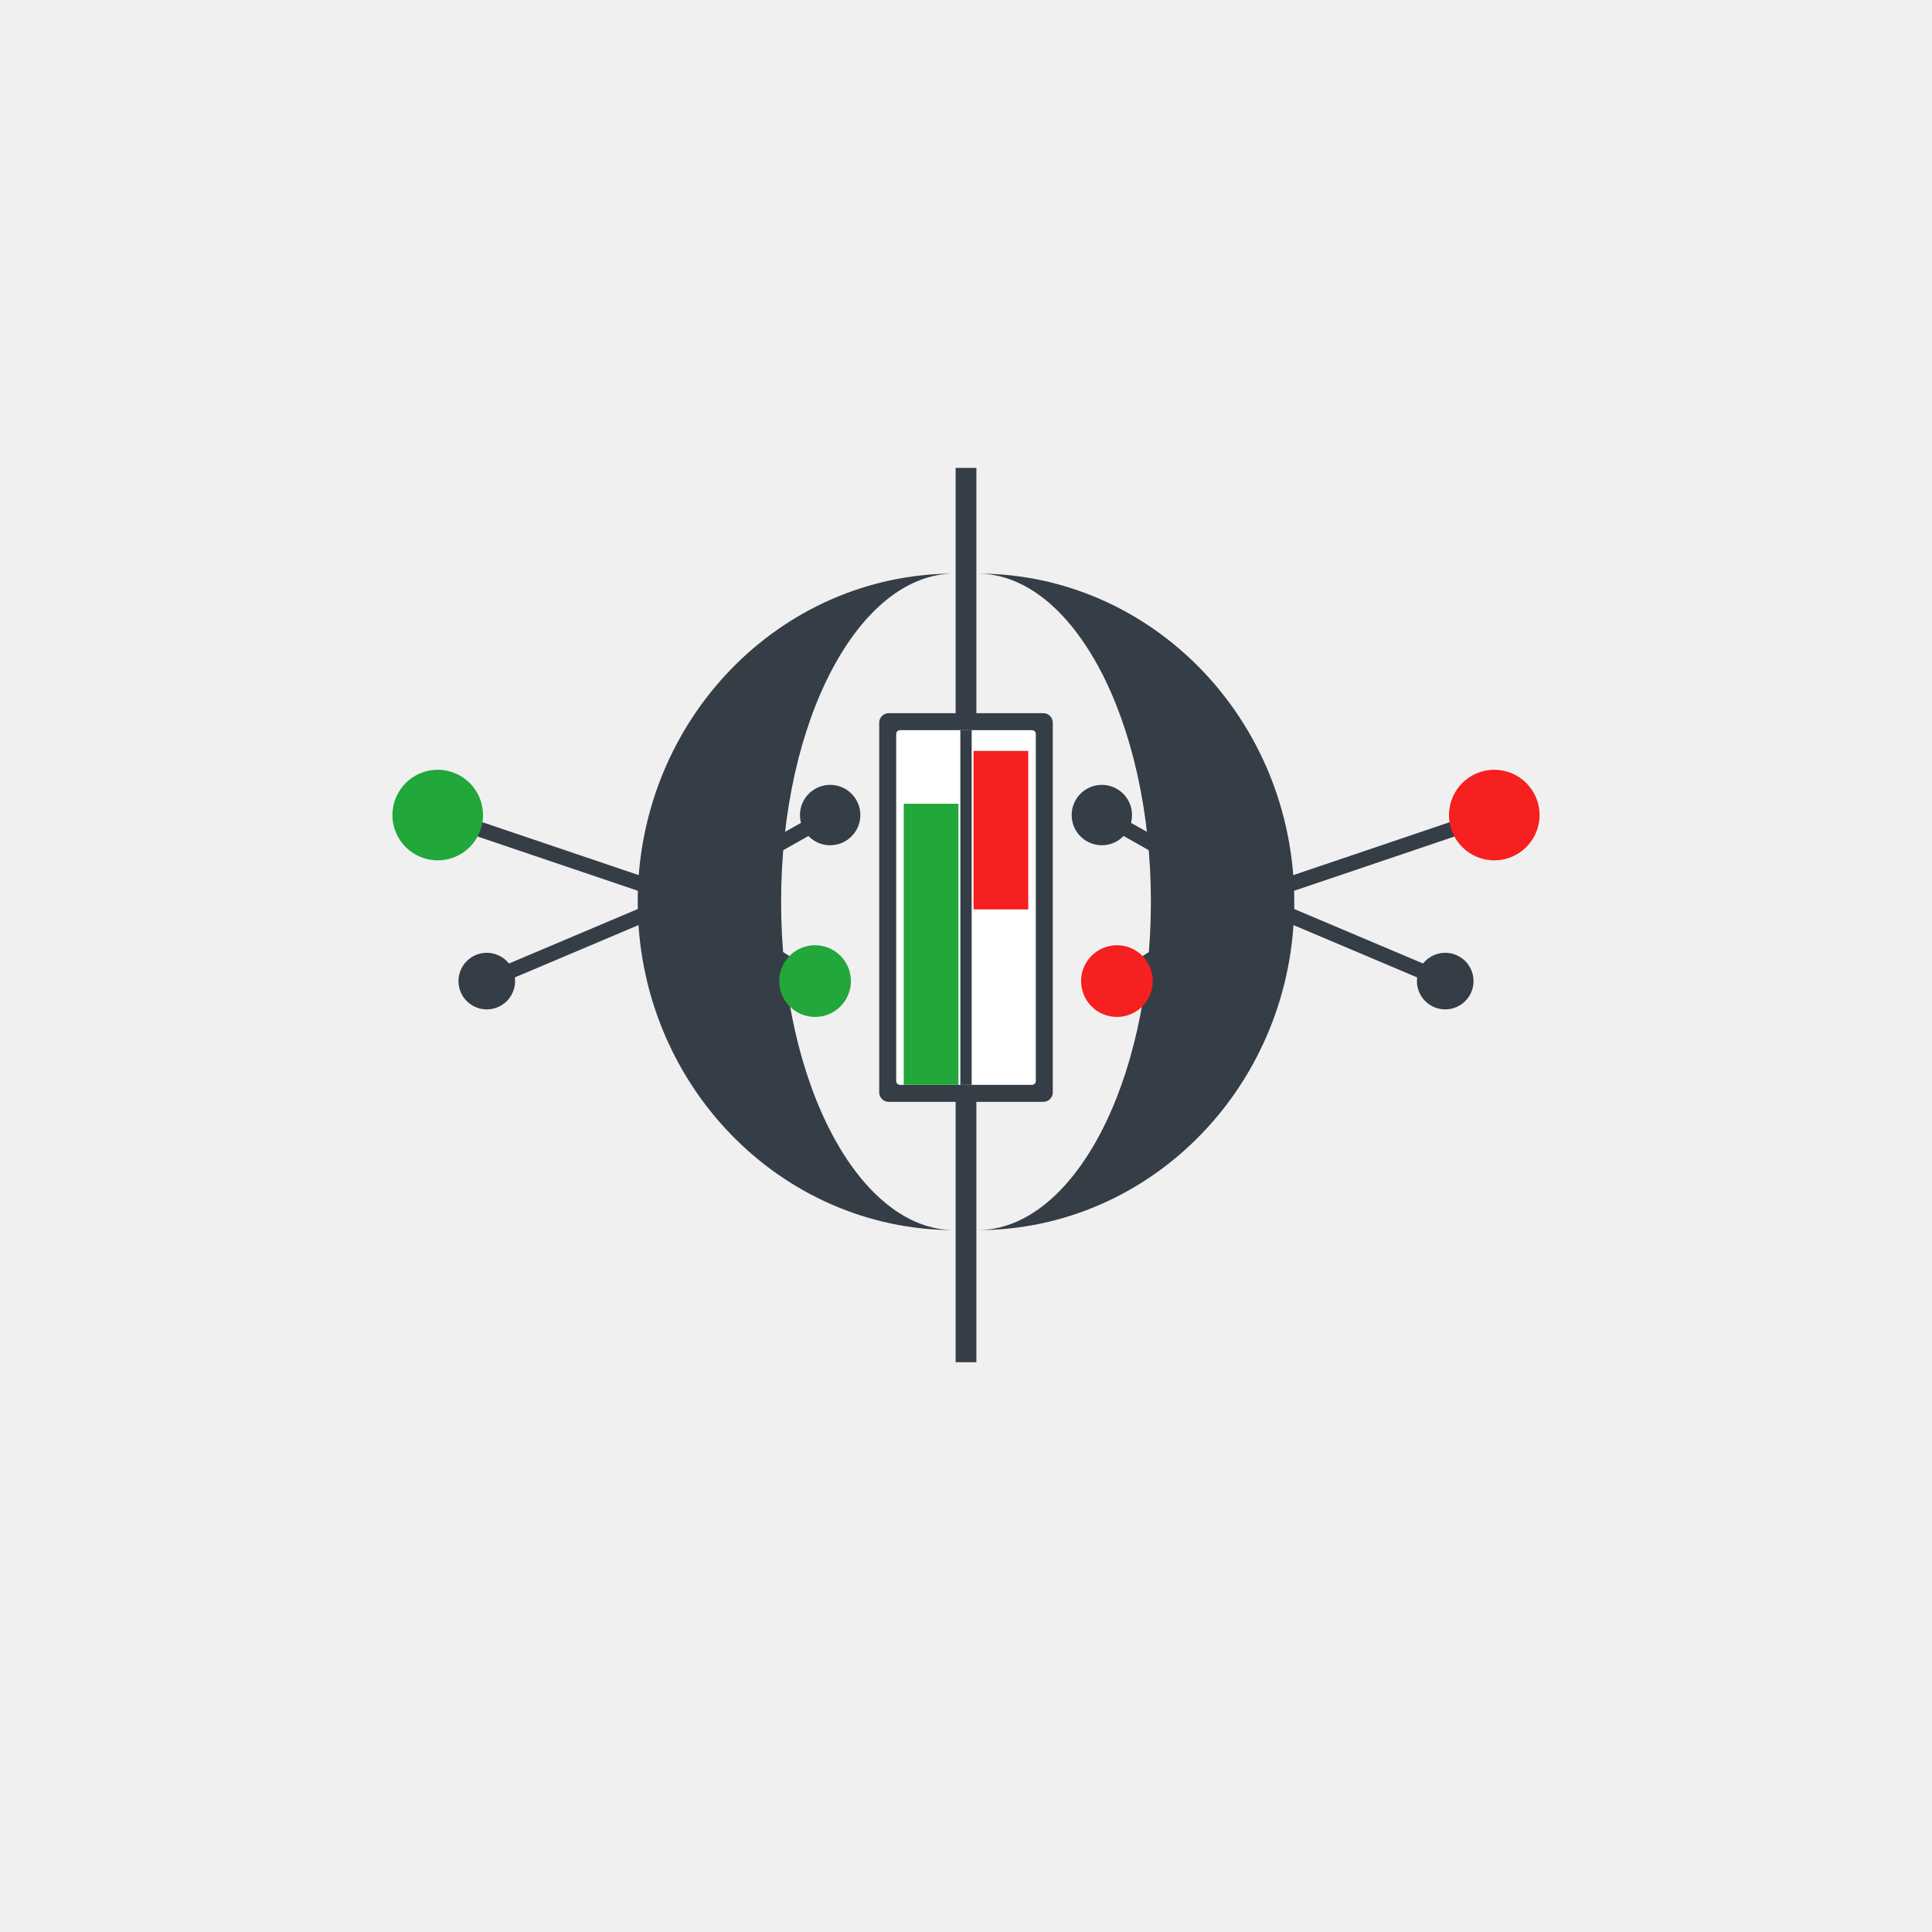
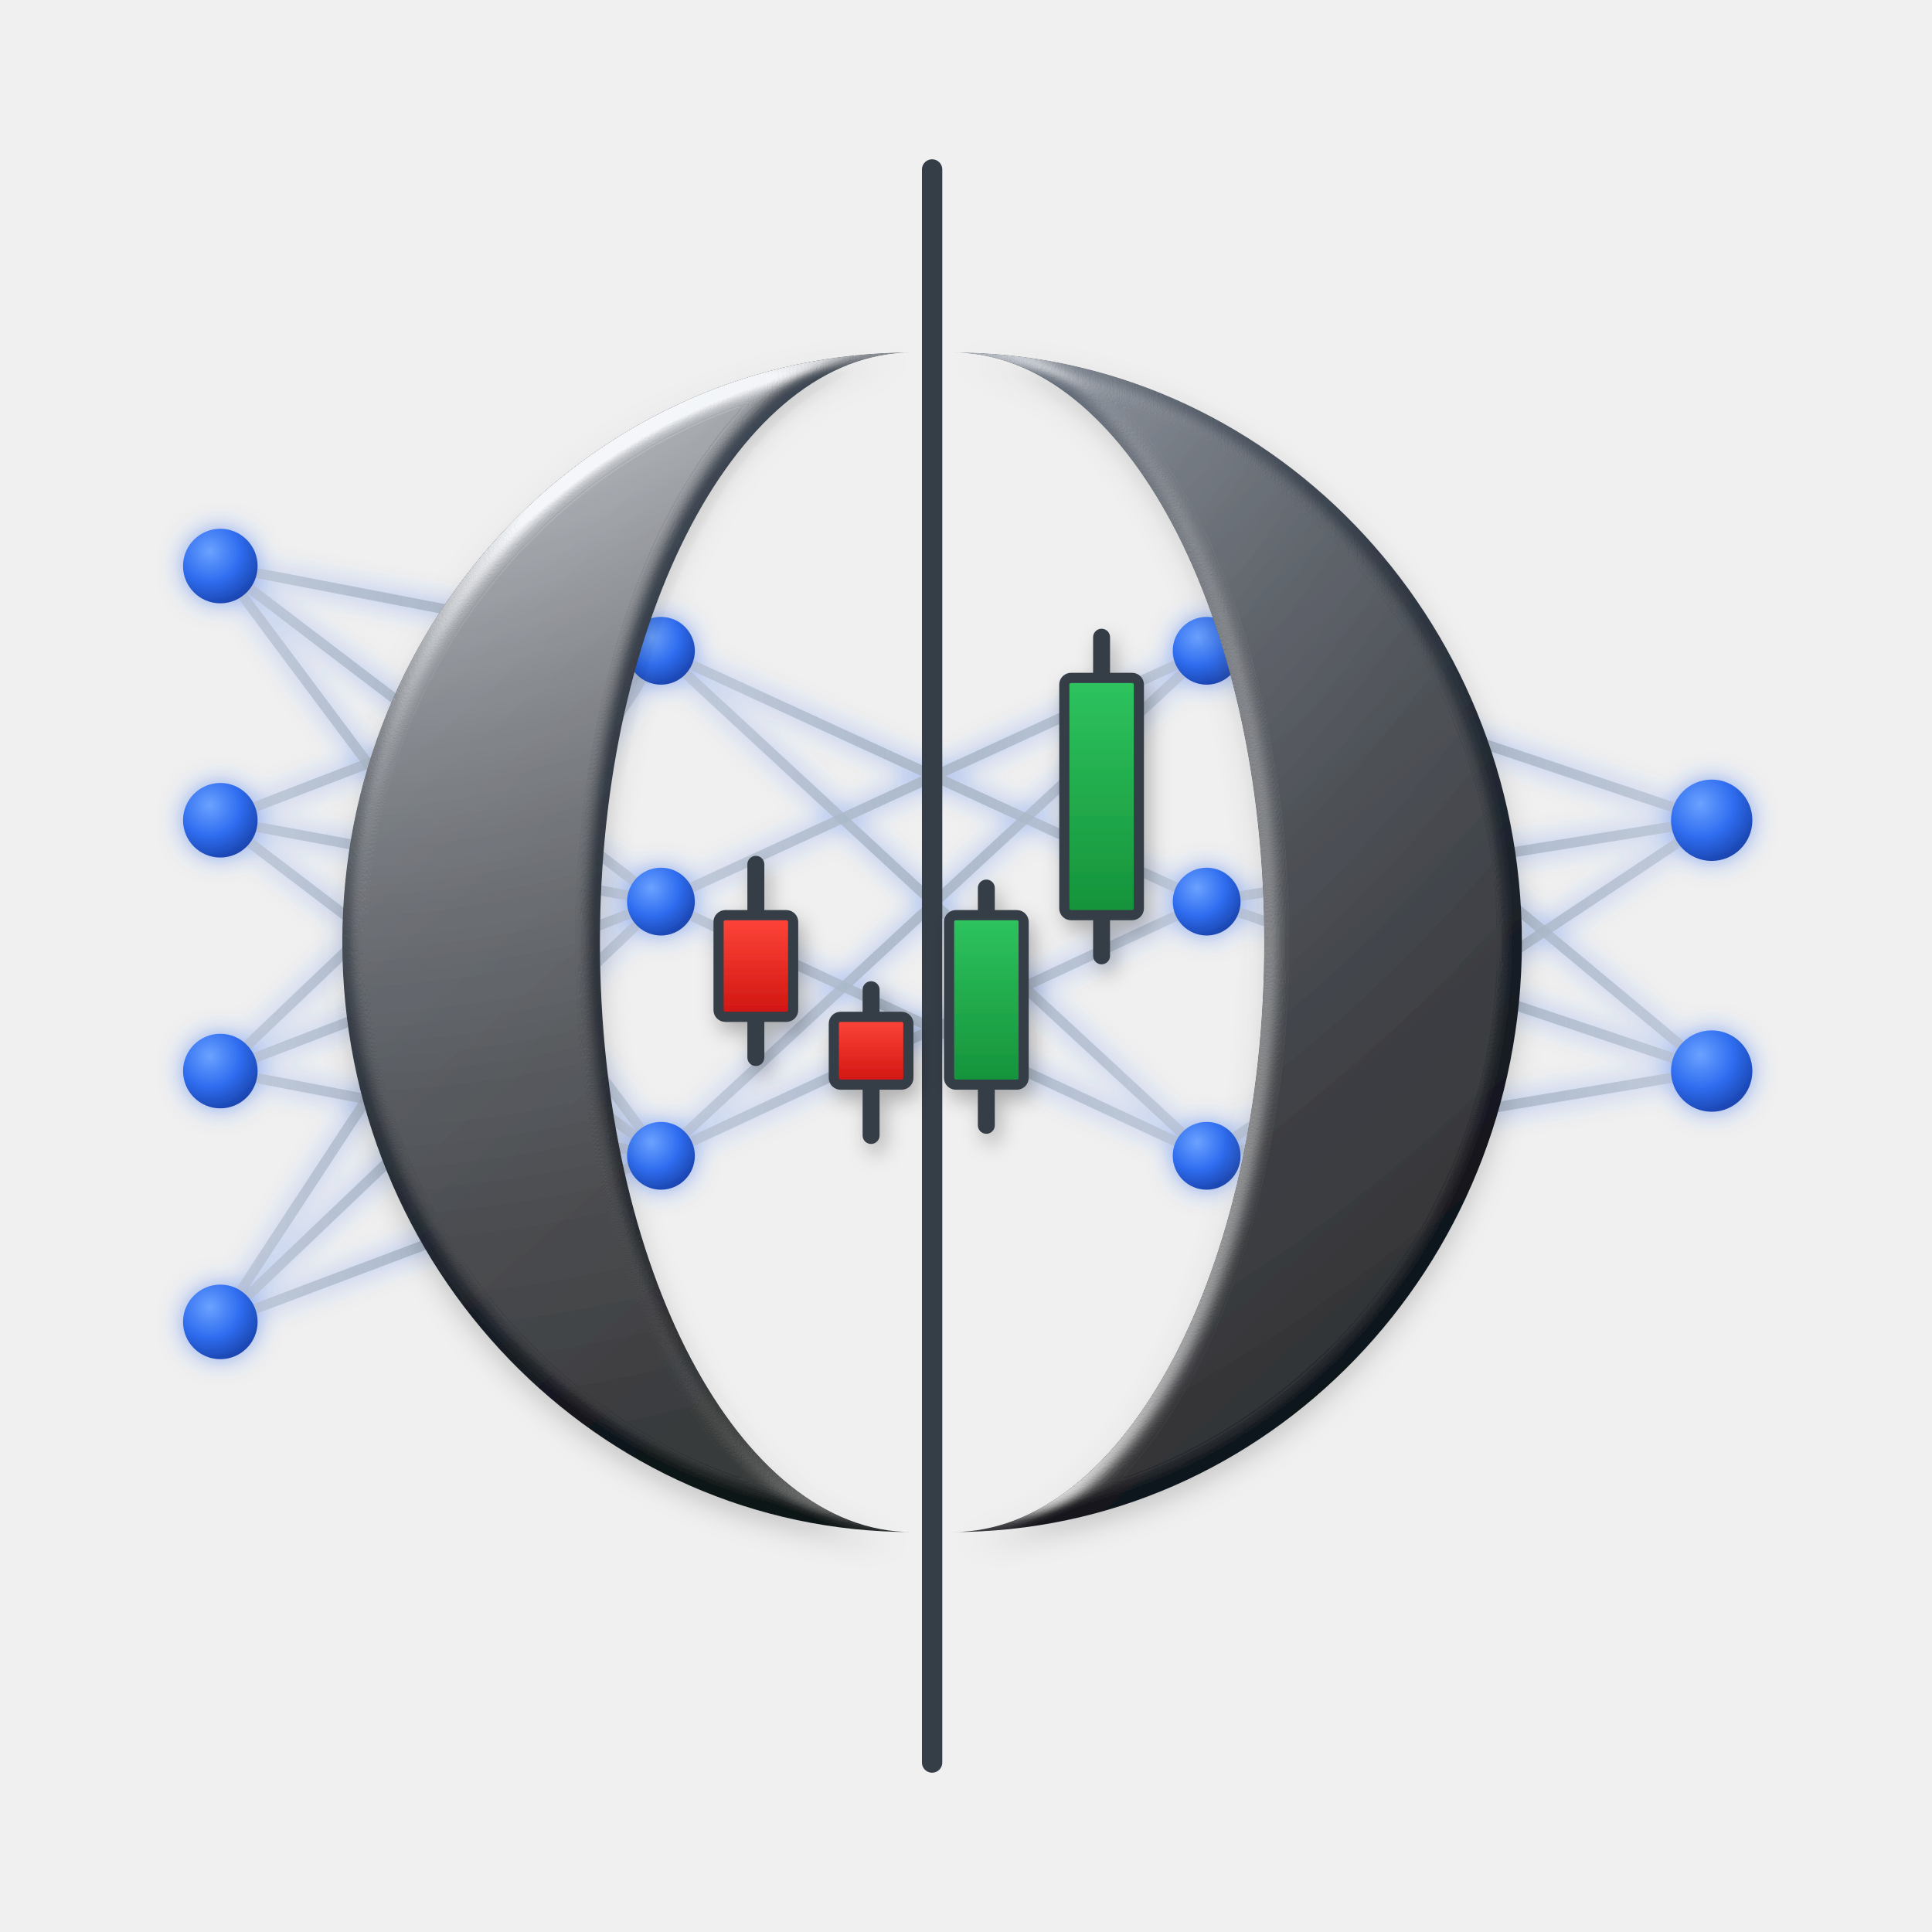
- <svg xmlns="http://www.w3.org/2000/svg" viewBox="0 0 1024 1024" width="1024" height="1024">
+ <svg xmlns="http://www.w3.org/2000/svg" viewBox="237 200 570 570" width="256" height="256">
  <defs>
    <style>
-       .dark  { fill: #353d47; }
-       .green { fill: #21a73a; }
-       .red   { fill: #f5201f; }
-       .white { fill: #ffffff; }
-       .edge  { stroke: #353d47; stroke-width: 8; stroke-linecap: round; fill: none; }
-       .wick  { stroke: #353d47; stroke-width: 11; stroke-linecap: butt; }
-     </style>
+ .green{fill:url(#gGreen);} .red{fill:url(#gRed);}
+ .edge{stroke:url(#gEdge);stroke-width:3;stroke-linecap:round;fill:none;}
+ .node{fill:url(#gNode);} .wick{stroke:#353d47;stroke-width:6;stroke-linecap:round;}
+ .cwick{stroke:#353d47;stroke-width:5;stroke-linecap:round;} .body{stroke:#353d47;stroke-width:3;}
+ </style>
+     <radialGradient id="gNode" cx="36%" cy="30%" r="82%">
+       <stop offset="0%" stop-color="#6ba2ff" />
+       <stop offset="50%" stop-color="#2f6df0" />
+       <stop offset="100%" stop-color="#153a9e" />
+     </radialGradient>
+     <linearGradient id="gEdge" x1="0" y1="0" x2="1" y2="0">
+       <stop offset="0%" stop-color="#aab8c9" stop-opacity="0.55" />
+       <stop offset="50%" stop-color="#aab8c9" stop-opacity="0.95" />
+       <stop offset="100%" stop-color="#aab8c9" stop-opacity="0.55" />
+     </linearGradient>
+     <linearGradient id="gGreen" x1="0" y1="0" x2="0" y2="1">
+       <stop offset="0%" stop-color="#2ec45f" />
+       <stop offset="100%" stop-color="#15923a" />
+     </linearGradient>
+     <linearGradient id="gRed" x1="0" y1="0" x2="0" y2="1">
+       <stop offset="0%" stop-color="#ff463b" />
+       <stop offset="100%" stop-color="#cf1410" />
+     </linearGradient>
+     <linearGradient id="gArc" x1="0" y1="0" x2="0.42" y2="1">
+       <stop offset="0%" stop-color="#586475" />
+       <stop offset="38%" stop-color="#323b47" />
+       <stop offset="72%" stop-color="#1c222b" />
+       <stop offset="100%" stop-color="#0e1218" />
+     </linearGradient>
+     <filter id="glow" x="-70%" y="-70%" width="240%" height="240%">
+       <feGaussianBlur stdDeviation="3.5" result="b" />
+       <feFlood flood-color="#2f6df0" flood-opacity="0.55" />
+       <feComposite in2="b" operator="in" result="g" />
+       <feMerge>
+         <feMergeNode in="g" />
+         <feMergeNode in="SourceGraphic" />
+       </feMerge>
+     </filter>
+     <filter id="bevel" x="-25%" y="-25%" width="150%" height="150%">
+       <feGaussianBlur in="SourceAlpha" stdDeviation="3" result="blur" />
+       <feSpecularLighting in="blur" surfaceScale="6" specularConstant="1.3" specularExponent="24" lighting-color="#ffffff" result="spec">
+         <fePointLight x="330" y="160" z="280" />
+       </feSpecularLighting>
+       <feComposite in="spec" in2="SourceAlpha" operator="in" result="spec2" />
+       <feComposite in="SourceGraphic" in2="spec2" operator="arithmetic" k1="0" k2="1" k3="0.85" k4="0" />
+     </filter>
+     <filter id="softshadow" x="-30%" y="-30%" width="160%" height="160%">
+       <feDropShadow dx="0" dy="3" stdDeviation="4" flood-color="#000000" flood-opacity="0.18" />
+     </filter>
+     <filter id="candleshadow" x="-40%" y="-40%" width="180%" height="180%">
+       <feDropShadow dx="1.5" dy="3" stdDeviation="3" flood-color="#000000" flood-opacity="0.28" />
+     </filter>
  </defs>
-   <path class="dark" d="M 506 304 A 168 174 0 0 0 506 652 A 92 174 0 0 1 506 304 Z" />
-   <path class="dark" d="M 518 304 A 168 174 0 0 1 518 652 A 92 174 0 0 0 518 304 Z" />
-   <g>
-     <line class="edge" x1="232" y1="432" x2="362" y2="476" />
-     <line class="edge" x1="258" y1="520" x2="362" y2="476" />
-     <line class="edge" x1="362" y1="476" x2="440" y2="432" />
-     <line class="edge" x1="362" y1="476" x2="432" y2="520" />
-     <circle class="green" cx="232" cy="432" r="24" />
-     <circle class="green" cx="432" cy="520" r="19" />
-     <circle class="dark" cx="440" cy="432" r="16" />
-     <circle class="dark" cx="258" cy="520" r="15" />
+   <g filter="url(#glow)">
+     <line class="edge" x1="302" y1="367" x2="432" y2="392" />
+     <line class="edge" x1="302" y1="367" x2="432" y2="466" />
+     <line class="edge" x1="302" y1="367" x2="432" y2="541" />
+     <line class="edge" x1="302" y1="442" x2="432" y2="392" />
+     <line class="edge" x1="302" y1="442" x2="432" y2="466" />
+     <line class="edge" x1="302" y1="442" x2="432" y2="541" />
+     <line class="edge" x1="302" y1="516" x2="432" y2="392" />
+     <line class="edge" x1="302" y1="516" x2="432" y2="466" />
+     <line class="edge" x1="302" y1="516" x2="432" y2="541" />
+     <line class="edge" x1="302" y1="590" x2="432" y2="392" />
+     <line class="edge" x1="302" y1="590" x2="432" y2="466" />
+     <line class="edge" x1="302" y1="590" x2="432" y2="541" />
+     <line class="edge" x1="432" y1="392" x2="593" y2="392" />
+     <line class="edge" x1="432" y1="392" x2="593" y2="466" />
+     <line class="edge" x1="432" y1="392" x2="593" y2="541" />
+     <line class="edge" x1="432" y1="466" x2="593" y2="392" />
+     <line class="edge" x1="432" y1="466" x2="593" y2="466" />
+     <line class="edge" x1="432" y1="466" x2="593" y2="541" />
+     <line class="edge" x1="432" y1="541" x2="593" y2="392" />
+     <line class="edge" x1="432" y1="541" x2="593" y2="466" />
+     <line class="edge" x1="432" y1="541" x2="593" y2="541" />
+     <line class="edge" x1="593" y1="392" x2="742" y2="442" />
+     <line class="edge" x1="593" y1="392" x2="742" y2="516" />
+     <line class="edge" x1="593" y1="466" x2="742" y2="442" />
+     <line class="edge" x1="593" y1="466" x2="742" y2="516" />
+     <line class="edge" x1="593" y1="541" x2="742" y2="442" />
+     <line class="edge" x1="593" y1="541" x2="742" y2="516" />
+     <circle class="node" cx="302" cy="367" r="11" />
+     <circle class="node" cx="302" cy="442" r="11" />
+     <circle class="node" cx="302" cy="516" r="11" />
+     <circle class="node" cx="302" cy="590" r="11" />
+     <circle class="node" cx="432" cy="392" r="10" />
+     <circle class="node" cx="432" cy="466" r="10" />
+     <circle class="node" cx="432" cy="541" r="10" />
+     <circle class="node" cx="593" cy="392" r="10" />
+     <circle class="node" cx="593" cy="466" r="10" />
+     <circle class="node" cx="593" cy="541" r="10" />
+     <circle class="node" cx="742" cy="442" r="12" />
+     <circle class="node" cx="742" cy="516" r="12" />
  </g>
-   <g>
-     <line class="edge" x1="792" y1="432" x2="662" y2="476" />
-     <line class="edge" x1="766" y1="520" x2="662" y2="476" />
-     <line class="edge" x1="662" y1="476" x2="584" y2="432" />
-     <line class="edge" x1="662" y1="476" x2="592" y2="520" />
-     <circle class="red" cx="792" cy="432" r="24" />
-     <circle class="red" cx="592" cy="520" r="19" />
-     <circle class="dark" cx="584" cy="432" r="16" />
-     <circle class="dark" cx="766" cy="520" r="15" />
+   <g filter="url(#bevel)">
+     <g filter="url(#softshadow)">
+       <path fill="url(#gArc)" d="M 506 304 A 168 174 0 0 0 506 652 A 92 174 0 0 1 506 304 Z" />
+       <path fill="url(#gArc)" d="M 518 304 A 168 174 0 0 1 518 652 A 92 174 0 0 0 518 304 Z" />
+     </g>
  </g>
-   <line class="wick" x1="512" y1="248" x2="512" y2="722" />
-   <rect class="dark" x="466" y="378" width="92" height="206" rx="5" />
-   <rect class="white" x="475" y="387" width="74" height="188" rx="2" />
-   <rect class="dark" x="509" y="387" width="6" height="188" />
-   <rect class="green" x="479" y="426" width="29" height="149" />
-   <rect class="red" x="516" y="398" width="29" height="84" />
+   <line class="wick" x1="512" y1="250" x2="512" y2="720" />
+   <g filter="url(#candleshadow)">
+     <line class="cwick" x1="460" y1="455" x2="460" y2="512" />
+     <line class="cwick" x1="494" y1="492" x2="494" y2="535" />
+     <line class="cwick" x1="528" y1="462" x2="528" y2="532" />
+     <line class="cwick" x1="562" y1="388" x2="562" y2="482" />
+     <rect class="red body" x="449" y="470" width="22" height="30" rx="2" />
+     <rect class="red body" x="483" y="500" width="22" height="20" rx="2" />
+     <rect class="green body" x="517" y="470" width="22" height="50" rx="2" />
+     <rect class="green body" x="551" y="400" width="22" height="70" rx="2" />
+   </g>
</svg>
